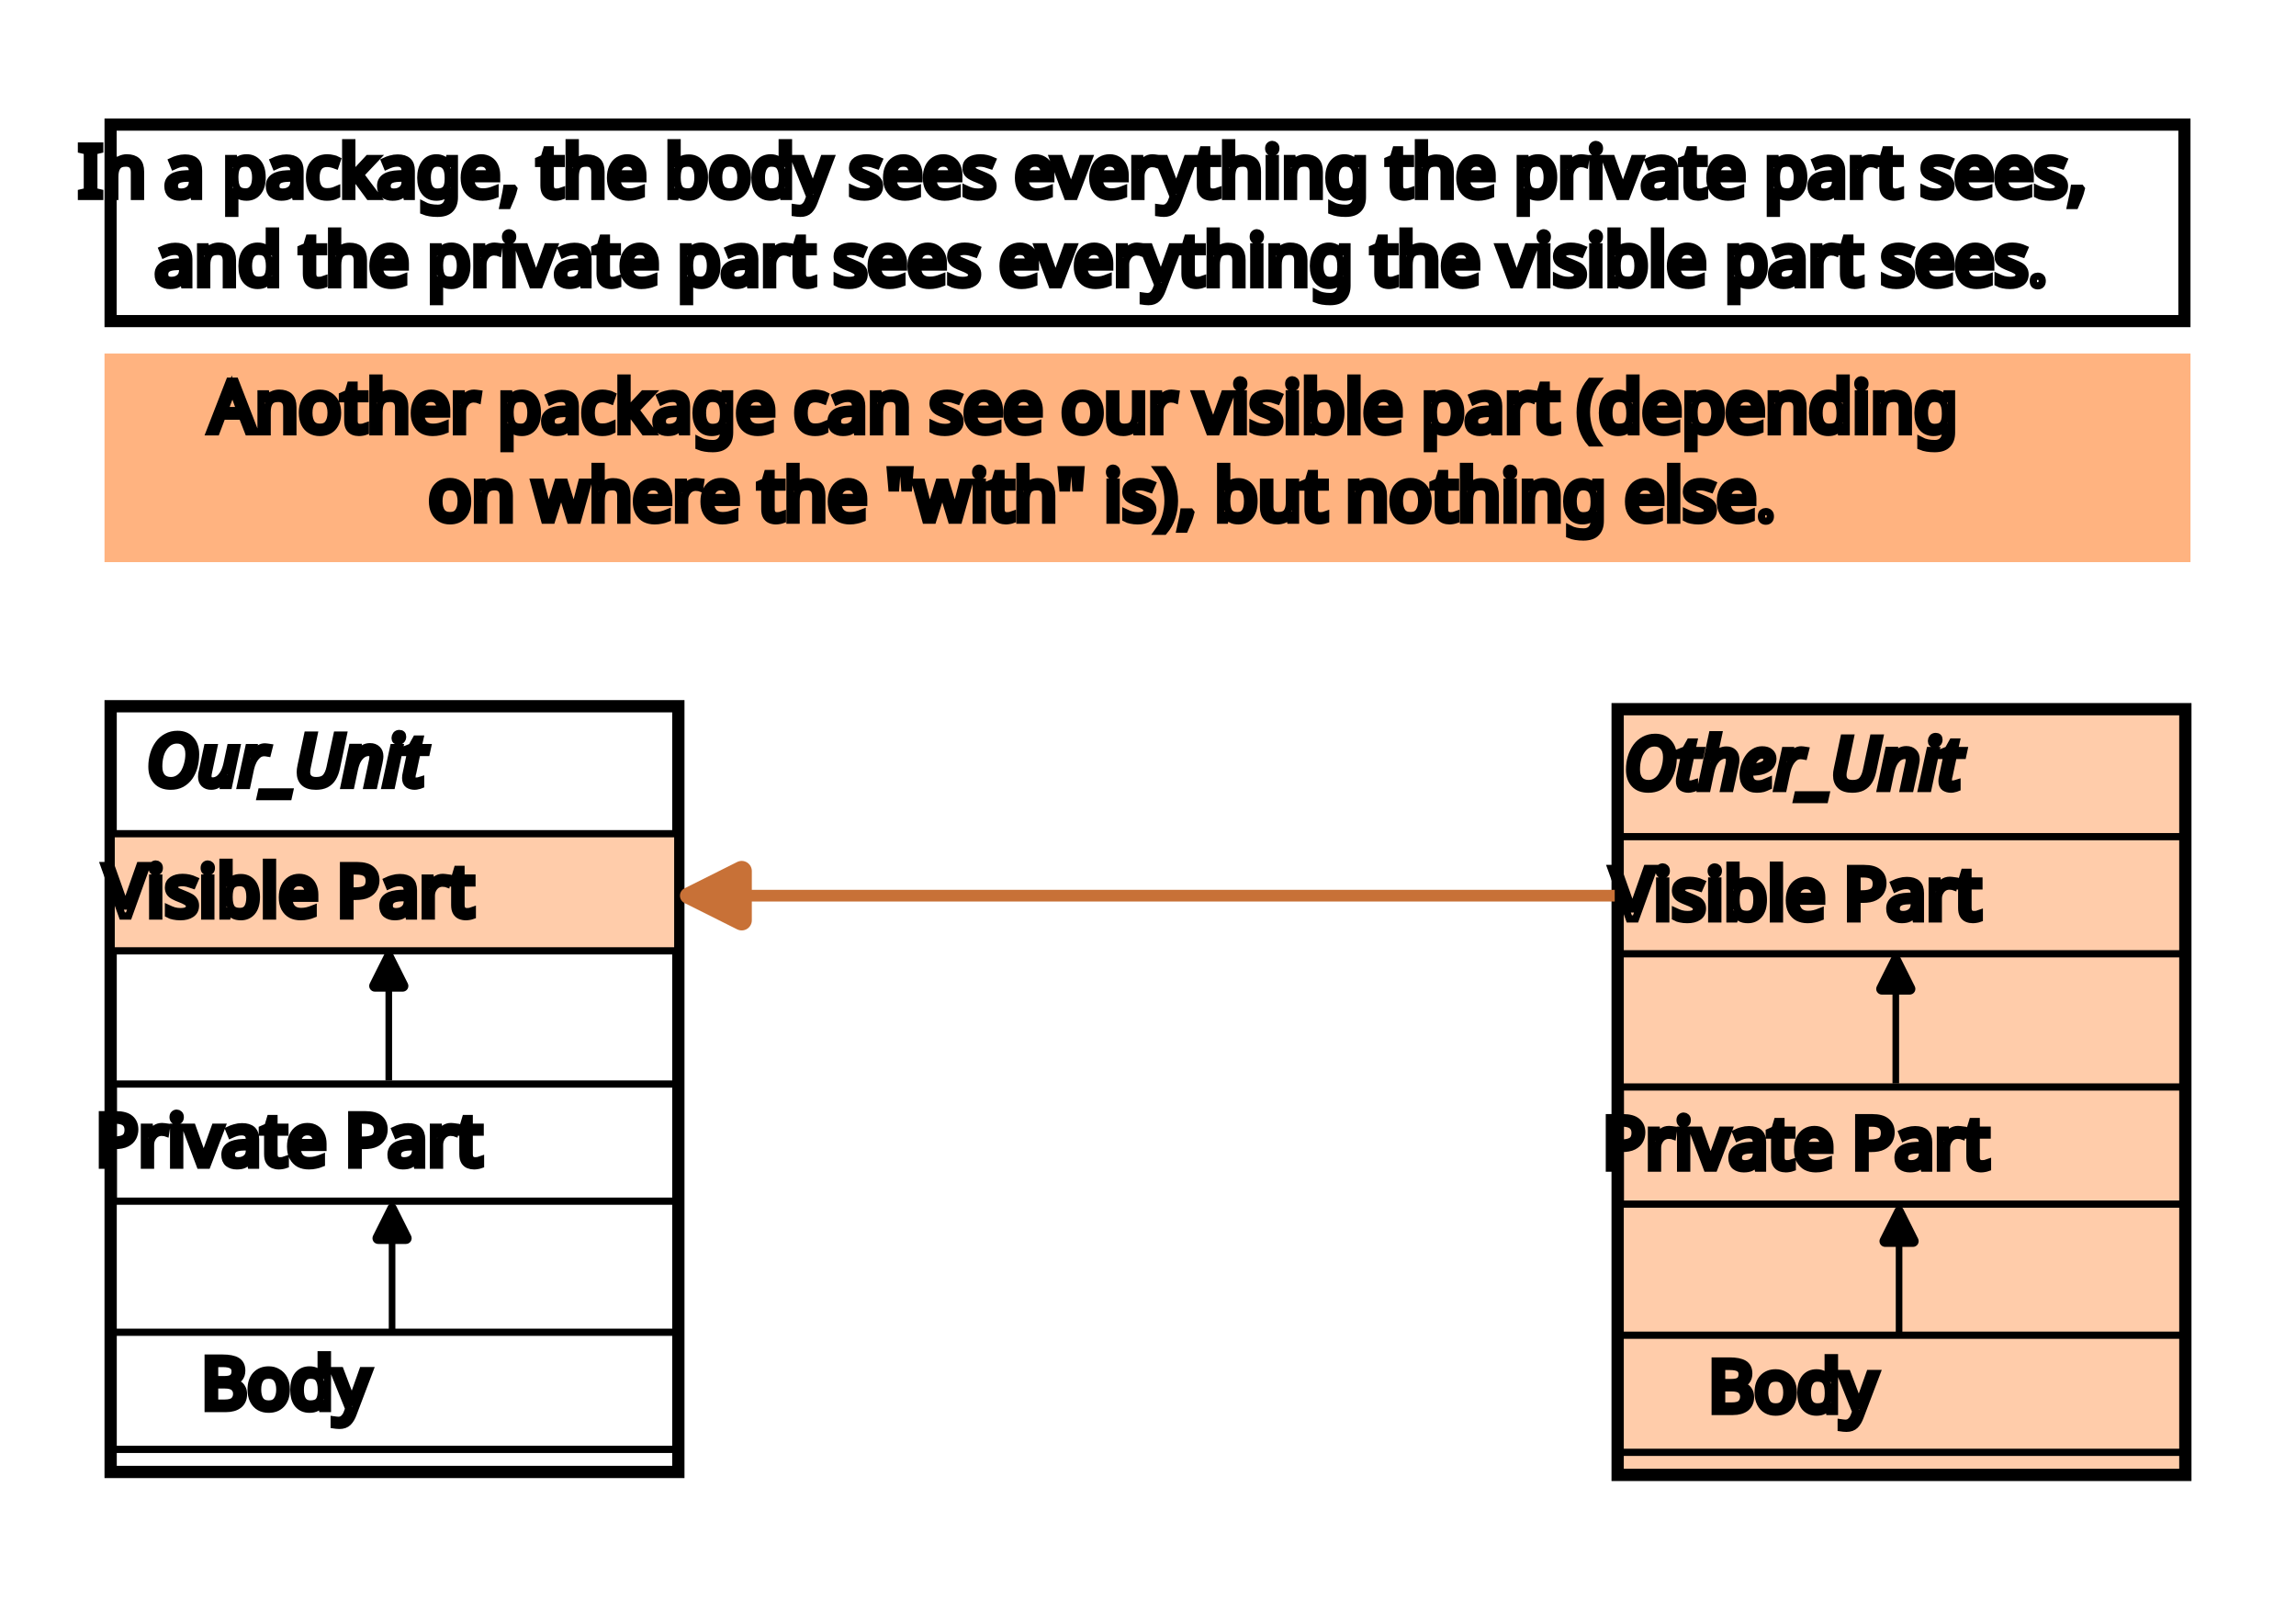
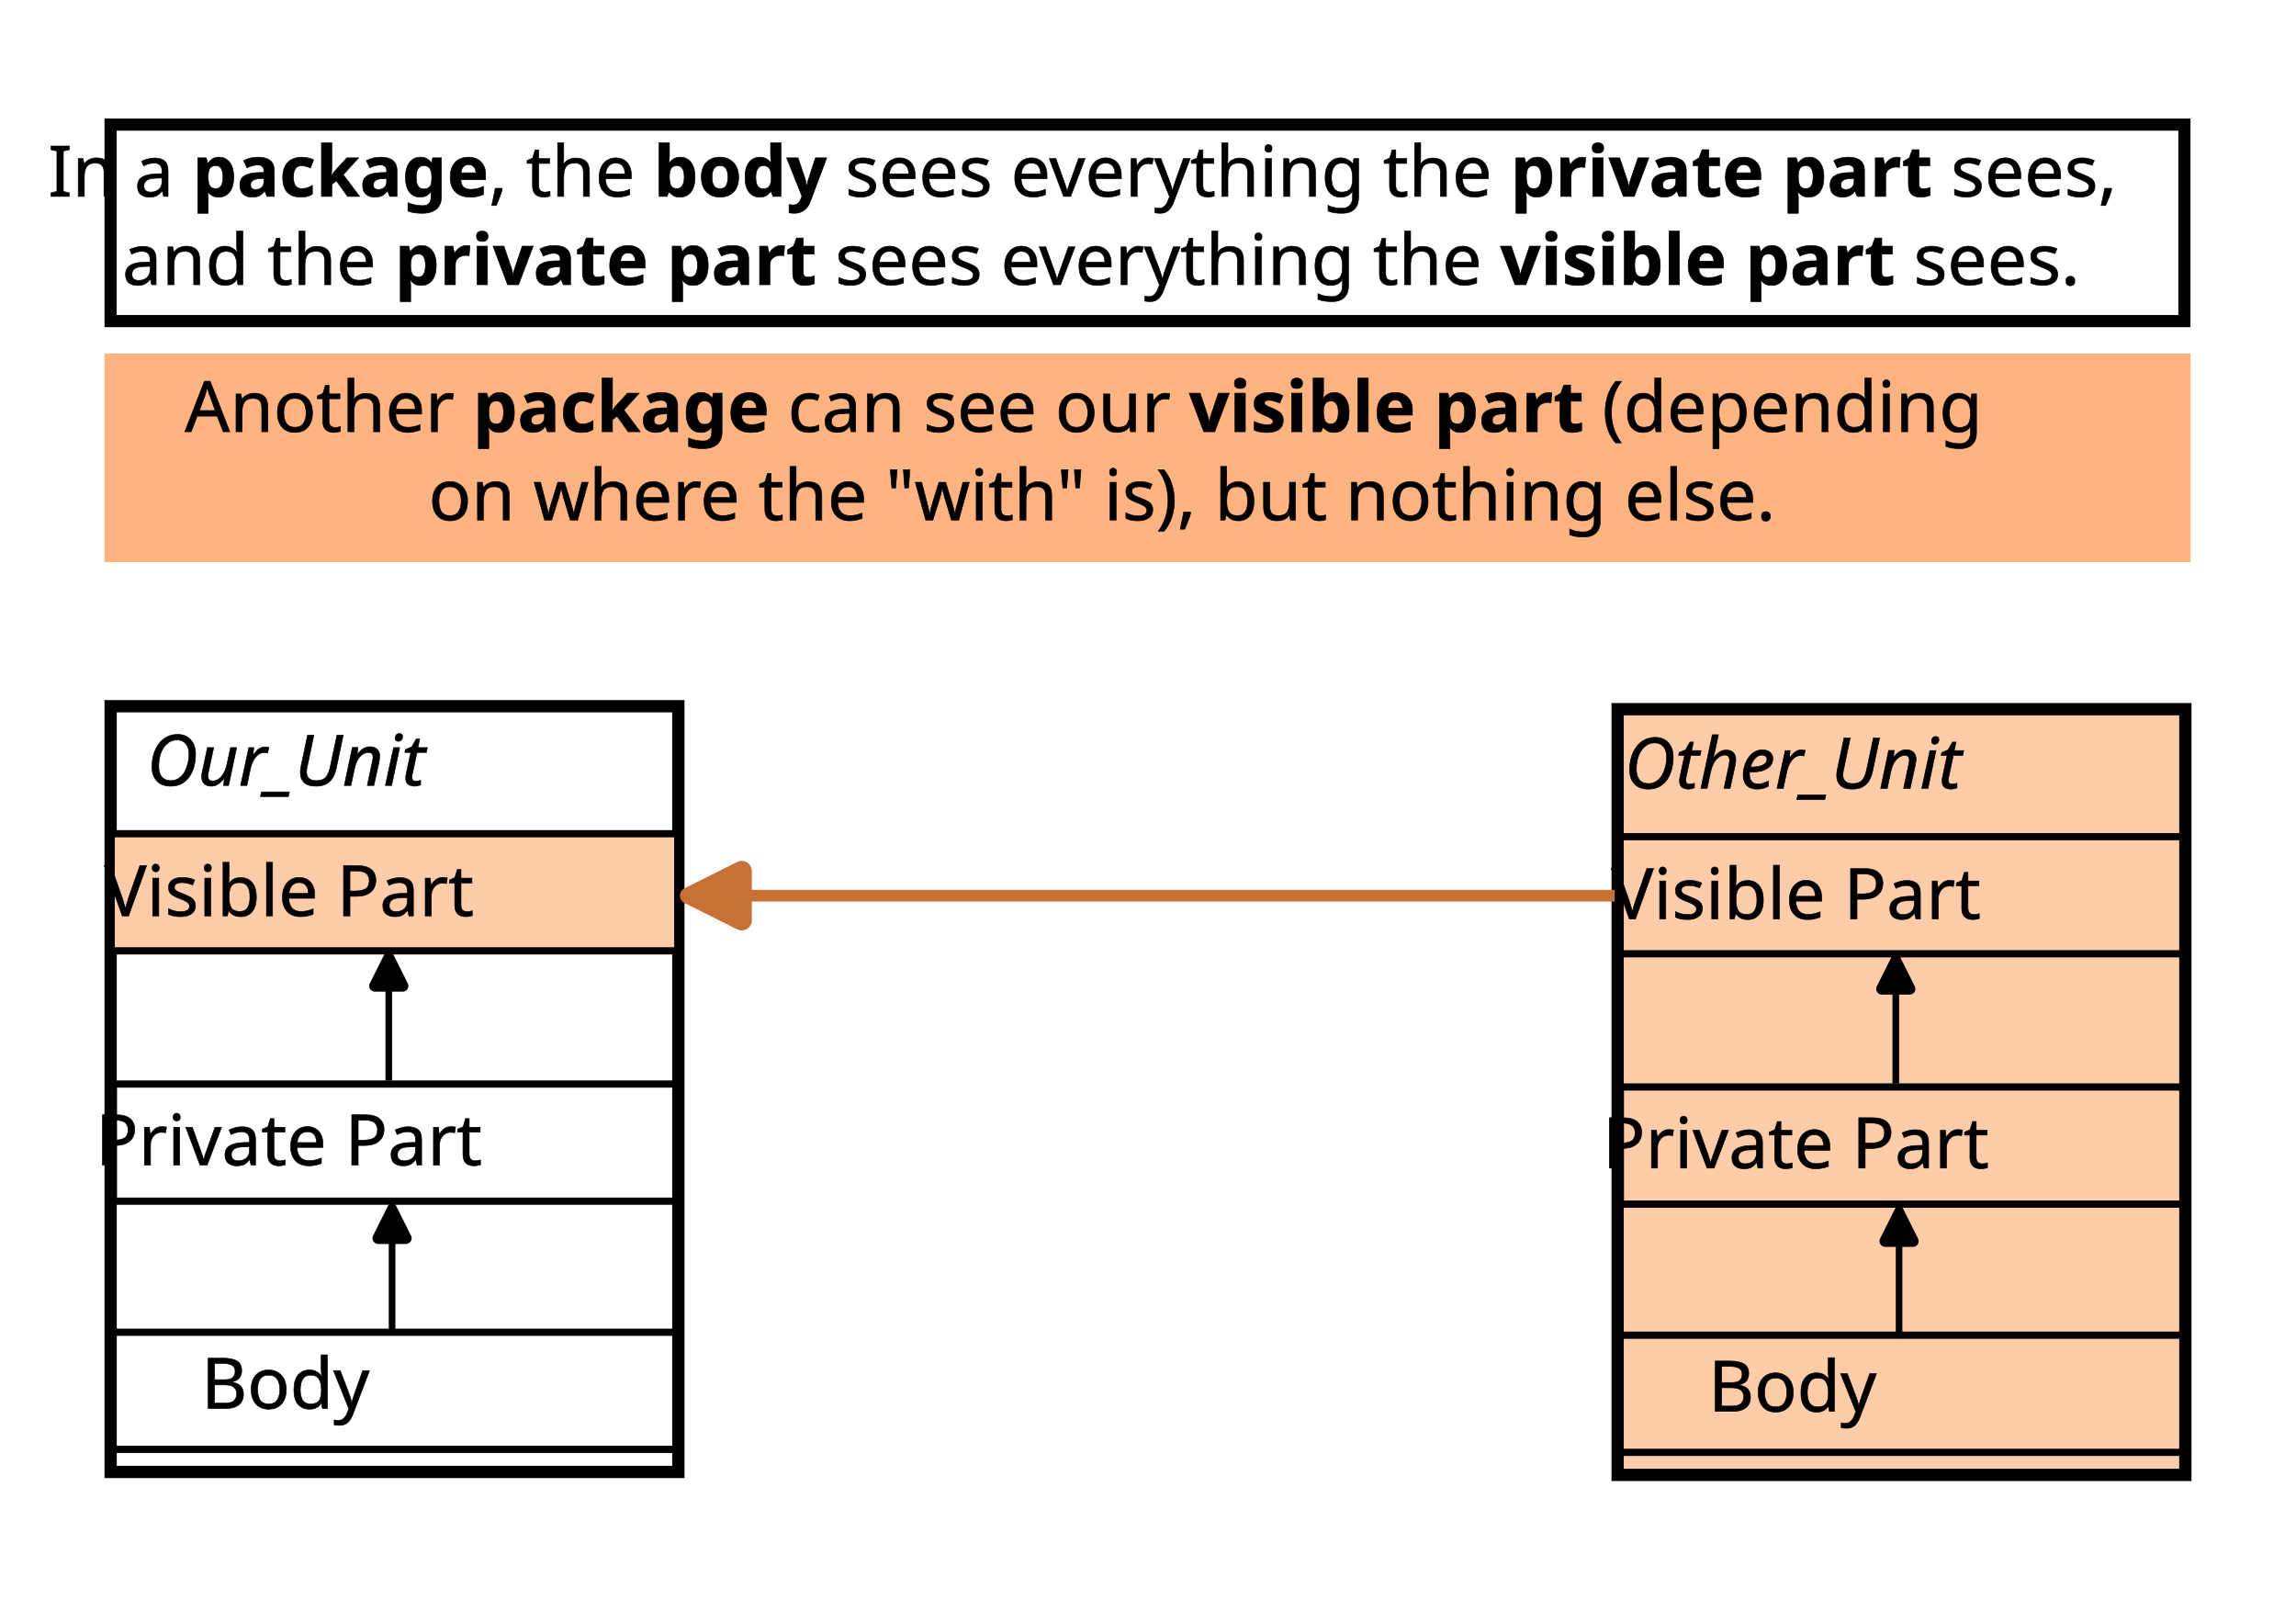
<svg xmlns="http://www.w3.org/2000/svg" width="206.391mm" height="143.774mm" viewBox="0 0 206.391 143.774" version="1.1" id="svg1">
  <defs id="defs1">
    <marker style="overflow:visible" id="RoundedArrow" refX="0" refY="0" orient="auto-start-reverse" markerWidth="1" markerHeight="1" viewBox="0 0 1 1" preserveAspectRatio="xMidYMid">
      <path transform="scale(0.7)" d="m -0.211,-4.106 6.422,3.211 a 1,1 90 0 1 0,1.789 L -0.211,4.106 A 1.236,1.236 31.717 0 1 -2,3 v -6 a 1.236,1.236 148.283 0 1 1.789,-1.106 z" style="fill:context-stroke;fill-rule:evenodd;stroke:none" id="path8" />
    </marker>
    <marker style="overflow:visible" id="RoundedArrow-9" refX="0" refY="0" orient="auto-start-reverse" markerWidth="1" markerHeight="1" viewBox="0 0 1 1" preserveAspectRatio="xMidYMid">
      <path transform="scale(0.7)" d="m -0.211,-4.106 6.422,3.211 a 1,1 90 0 1 0,1.789 L -0.211,4.106 A 1.236,1.236 31.717 0 1 -2,3 v -6 a 1.236,1.236 148.283 0 1 1.789,-1.106 z" style="fill:context-stroke;fill-rule:evenodd;stroke:none" id="path8-2" />
    </marker>
    <marker style="overflow:visible" id="RoundedArrow-8-7" refX="0" refY="0" orient="auto-start-reverse" markerWidth="1" markerHeight="1" viewBox="0 0 1 1" preserveAspectRatio="xMidYMid">
      <path transform="scale(0.7)" d="m -0.211,-4.106 6.422,3.211 a 1,1 90 0 1 0,1.789 L -0.211,4.106 A 1.236,1.236 31.717 0 1 -2,3 v -6 a 1.236,1.236 148.283 0 1 1.789,-1.106 z" style="fill:context-stroke;fill-rule:evenodd;stroke:none" id="path8-5-9" />
    </marker>
    <marker style="overflow:visible" id="RoundedArrow-9-4" refX="0" refY="0" orient="auto-start-reverse" markerWidth="1" markerHeight="1" viewBox="0 0 1 1" preserveAspectRatio="xMidYMid">
      <path transform="scale(0.7)" d="m -0.211,-4.106 6.422,3.211 a 1,1 90 0 1 0,1.789 L -0.211,4.106 A 1.236,1.236 31.717 0 1 -2,3 v -6 a 1.236,1.236 148.283 0 1 1.789,-1.106 z" style="fill:context-stroke;fill-rule:evenodd;stroke:none" id="path8-2-8" />
    </marker>
    <marker style="overflow:visible" id="RoundedArrow-8-7-8" refX="0" refY="0" orient="auto-start-reverse" markerWidth="1" markerHeight="1" viewBox="0 0 1 1" preserveAspectRatio="xMidYMid">
      <path transform="scale(0.7)" d="m -0.211,-4.106 6.422,3.211 a 1,1 90 0 1 0,1.789 L -0.211,4.106 A 1.236,1.236 31.717 0 1 -2,3 v -6 a 1.236,1.236 148.283 0 1 1.789,-1.106 z" style="fill:context-stroke;fill-rule:evenodd;stroke:none" id="path8-5-9-2" />
    </marker>
  </defs>
  <g id="layer1" transform="translate(0.5455,-109.6319)">
    <rect style="fill:#ffb380;stroke:#ffb380;stroke-width:1.092;stroke-linejoin:miter" id="rect6-1" width="186.42" height="17.661" x="9.395" y="141.951" />
-     <text xml:space="preserve" style="font-style:normal;font-variant:normal;font-weight:300;font-stretch:normal;font-size:6.35px;font-family:Calibri;-inkscape-font-specification:'Calibri Light';text-align:center;writing-mode:lr-tb;direction:ltr;text-anchor:middle;fill:none;stroke:#000000;stroke-width:0.652" x="102.648" y="148.442" id="text3-3-7-2">
-       <tspan style="font-style:normal;font-variant:normal;font-weight:300;font-stretch:normal;font-family:Calibri;-inkscape-font-specification:'Calibri Light';text-align:center;text-anchor:middle;fill:none;stroke:#000000;stroke-width:0.652" x="102.648" y="148.442" id="tspan2-7">Another package can see our visible part (depending</tspan>
-       <tspan style="font-style:normal;font-variant:normal;font-weight:300;font-stretch:normal;font-family:Calibri;-inkscape-font-specification:'Calibri Light';text-align:center;text-anchor:middle;fill:none;stroke:#000000;stroke-width:0.652" x="102.648" y="156.38" id="tspan3-9">on where the "with" is), but nothing else.</tspan>
+     <text xml:space="preserve" style="font-style:normal;font-variant:normal;font-weight:300;font-stretch:normal;font-size:6.35px;font-family:Calibri;-inkscape-font-specification:'Calibri Light';text-align:center;writing-mode:lr-tb;direction:ltr;text-anchor:middle;fill:#000000;stroke:#000000;stroke-width:0.052;stroke-dasharray:none" x="102.648" y="148.442" id="text3-3-7-2">
+       <tspan style="font-style:normal;font-variant:normal;font-weight:normal;font-stretch:normal;font-family:Calibri;-inkscape-font-specification:Calibri;text-align:center;text-anchor:middle;fill:#000000;stroke:#000000;stroke-width:0.052;stroke-dasharray:none" x="102.648" y="148.442" id="tspan2-7">Another <tspan style="font-style:normal;font-variant:normal;font-weight:bold;font-stretch:normal;font-family:Calibri;-inkscape-font-specification:'Calibri Bold'" id="tspan8">package</tspan> can see our <tspan style="font-style:normal;font-variant:normal;font-weight:bold;font-stretch:normal;font-family:Calibri;-inkscape-font-specification:'Calibri Bold'" id="tspan9">visible part </tspan>(depending</tspan>
+       <tspan style="font-style:normal;font-variant:normal;font-weight:normal;font-stretch:normal;font-family:Calibri;-inkscape-font-specification:Calibri;text-align:center;text-anchor:middle;fill:#000000;stroke:#000000;stroke-width:0.052;stroke-dasharray:none" x="102.648" y="156.38" id="tspan3-9">on where the "with" is), but nothing else.</tspan>
    </text>
    <rect style="fill:none;stroke:#000000;stroke-width:1.103;stroke-dasharray:none" id="rect1-4" width="51.032" height="68.825" x="9.4" y="173.111" />
-     <text xml:space="preserve" style="font-size:6.35px;font-family:'Courier New';-inkscape-font-specification:'Courier New';text-align:center;writing-mode:lr-tb;direction:ltr;text-anchor:middle;fill:none;stroke:#000000;stroke-width:0.652" x="34.693" y="180.233" id="text3-3">
-       <tspan id="tspan3-12" style="font-style:italic;font-variant:normal;font-weight:300;font-stretch:normal;font-family:Calibri;-inkscape-font-specification:'Calibri Light Italic';stroke-width:0.652" x="34.693" y="180.233">Our_Unit</tspan>
+     <text xml:space="preserve" style="font-size:6.35px;font-family:'Courier New';-inkscape-font-specification:'Courier New';text-align:center;writing-mode:lr-tb;direction:ltr;text-anchor:middle;fill:#000000;stroke:#000000;stroke-width:0.052;stroke-dasharray:none" x="34.693" y="180.233" id="text3-3">
+       <tspan id="tspan3-12" style="font-style:italic;font-variant:normal;font-weight:normal;font-stretch:normal;font-family:Calibri;-inkscape-font-specification:'Calibri Italic';fill:#000000;stroke-width:0.052;stroke-dasharray:none" x="34.693" y="180.233">Our_Unit</tspan>
    </text>
    <rect style="fill:#ffccaa;stroke:#000000;stroke-width:0.649" id="rect2-3" width="50.933" height="10.528" x="9.447" y="184.569" />
-     <text xml:space="preserve" style="font-size:6.35px;font-family:'Courier New';-inkscape-font-specification:'Courier New';text-align:center;writing-mode:lr-tb;direction:ltr;text-anchor:middle;fill:#ffccaa;stroke:#000000;stroke-width:0.652" x="34.961" y="191.963" id="text3-1-4">
-       <tspan id="tspan3-1-11" style="font-style:normal;font-variant:normal;font-weight:300;font-stretch:normal;font-family:Calibri;-inkscape-font-specification:'Calibri Light';fill:#ffccaa;stroke-width:0.652" x="34.961" y="191.963">Visible Part</tspan>
+     <text xml:space="preserve" style="font-size:6.35px;font-family:'Courier New';-inkscape-font-specification:'Courier New';text-align:center;writing-mode:lr-tb;direction:ltr;text-anchor:middle;fill:#000000;stroke:#000000;stroke-width:0.052;stroke-dasharray:none" x="34.961" y="191.963" id="text3-1-4">
+       <tspan id="tspan3-1-11" style="font-style:normal;font-variant:normal;font-weight:normal;font-stretch:normal;font-family:Calibri;-inkscape-font-specification:Calibri;fill:#000000;stroke-width:0.052;stroke-dasharray:none" x="34.961" y="191.963">Visible Part</tspan>
    </text>
    <rect style="fill:none;stroke:#000000;stroke-width:0.649" id="rect2-8-8" width="50.933" height="10.528" x="9.642" y="207.069" />
-     <text xml:space="preserve" style="font-size:6.35px;font-family:'Courier New';-inkscape-font-specification:'Courier New';text-align:center;writing-mode:lr-tb;direction:ltr;text-anchor:middle;fill:none;stroke:#000000;stroke-width:0.652" x="34.943" y="214.36" id="text3-1-6-7">
-       <tspan id="tspan3-1-1-4" style="font-style:normal;font-variant:normal;font-weight:300;font-stretch:normal;font-family:Calibri;-inkscape-font-specification:'Calibri Light';fill:none;stroke-width:0.652" x="34.943" y="214.36">Private Part</tspan>
+     <text xml:space="preserve" style="font-size:6.35px;font-family:'Courier New';-inkscape-font-specification:'Courier New';text-align:center;writing-mode:lr-tb;direction:ltr;text-anchor:middle;fill:#000000;stroke:#000000;stroke-width:0.052;stroke-dasharray:none" x="34.943" y="214.36" id="text3-1-6-7">
+       <tspan id="tspan3-1-1-4" style="font-style:normal;font-variant:normal;font-weight:normal;font-stretch:normal;font-family:Calibri;-inkscape-font-specification:Calibri;fill:#000000;stroke-width:0.052;stroke-dasharray:none" x="34.943" y="214.36">Private Part</tspan>
    </text>
    <path style="fill:#000000;fill-opacity:1;stroke:#000000;stroke-width:0.594;stroke-opacity:1;marker-start:url(#RoundedArrow-9)" d="m 34.403,197.935 v 8.818" id="path5-2" />
    <path style="fill:#000000;fill-opacity:1;stroke:#000000;stroke-width:0.594;stroke-opacity:1;marker-start:url(#RoundedArrow-8-7)" d="m 34.698,220.612 v 8.818" id="path5-6-7" />
    <rect style="fill:none;stroke:#000000;stroke-width:0.649" id="rect2-5-9" width="50.933" height="10.528" x="9.388" y="229.379" />
-     <text xml:space="preserve" style="font-size:6.35px;font-family:'Courier New';-inkscape-font-specification:'Courier New';text-align:center;writing-mode:lr-tb;direction:ltr;text-anchor:middle;fill:none;stroke:#000000;stroke-width:0.652" x="34.642" y="236.232" id="text3-1-6-2-3">
-       <tspan id="tspan3-1-1-2-1" style="font-style:normal;font-variant:normal;font-weight:300;font-stretch:normal;font-family:Calibri;-inkscape-font-specification:'Calibri Light';fill:none;stroke-width:0.652" x="34.642" y="236.232">Body</tspan>
+     <text xml:space="preserve" style="font-size:6.35px;font-family:'Courier New';-inkscape-font-specification:'Courier New';text-align:center;writing-mode:lr-tb;direction:ltr;text-anchor:middle;fill:#000000;stroke:#000000;stroke-width:0.052;stroke-dasharray:none" x="34.642" y="236.232" id="text3-1-6-2-3">
+       <tspan id="tspan3-1-1-2-1" style="font-style:normal;font-variant:normal;font-weight:normal;font-stretch:normal;font-family:Calibri;-inkscape-font-specification:Calibri;fill:#000000;stroke-width:0.052;stroke-dasharray:none" x="34.642" y="236.232">Body</tspan>
    </text>
    <rect style="fill:#ffccaa;stroke:#000000;stroke-width:1.103;stroke-dasharray:none" id="rect1-4-5" width="51.032" height="68.825" x="144.867" y="173.376" />
-     <text xml:space="preserve" style="font-size:6.35px;font-family:'Courier New';-inkscape-font-specification:'Courier New';text-align:center;writing-mode:lr-tb;direction:ltr;text-anchor:middle;fill:none;stroke:#000000;stroke-width:0.652" x="170.16" y="180.498" id="text3-3-5">
-       <tspan id="tspan3-12-1" style="font-style:italic;font-variant:normal;font-weight:300;font-stretch:normal;font-family:Calibri;-inkscape-font-specification:'Calibri Light Italic';stroke-width:0.652" x="170.16" y="180.498">Other_Unit</tspan>
+     <text xml:space="preserve" style="font-size:6.35px;font-family:'Courier New';-inkscape-font-specification:'Courier New';text-align:center;writing-mode:lr-tb;direction:ltr;text-anchor:middle;fill:#000000;stroke:#000000;stroke-width:0.052;stroke-dasharray:none" x="170.16" y="180.498" id="text3-3-5">
+       <tspan id="tspan3-12-1" style="font-style:italic;font-variant:normal;font-weight:normal;font-stretch:normal;font-family:Calibri;-inkscape-font-specification:'Calibri Italic';fill:#000000;stroke-width:0.052;stroke-dasharray:none" x="170.16" y="180.498">Other_Unit</tspan>
    </text>
    <rect style="fill:none;stroke:#000000;stroke-width:0.649" id="rect2-3-1" width="50.933" height="10.528" x="144.913" y="184.833" />
-     <text xml:space="preserve" style="font-size:6.35px;font-family:'Courier New';-inkscape-font-specification:'Courier New';text-align:center;writing-mode:lr-tb;direction:ltr;text-anchor:middle;fill:none;stroke:#000000;stroke-width:0.652" x="170.428" y="192.227" id="text3-1-4-1">
-       <tspan id="tspan3-1-11-5" style="font-style:normal;font-variant:normal;font-weight:300;font-stretch:normal;font-family:Calibri;-inkscape-font-specification:'Calibri Light';fill:none;stroke-width:0.652" x="170.428" y="192.227">Visible Part</tspan>
+     <text xml:space="preserve" style="font-size:6.35px;font-family:'Courier New';-inkscape-font-specification:'Courier New';text-align:center;writing-mode:lr-tb;direction:ltr;text-anchor:middle;fill:#000000;stroke:#000000;stroke-width:0.052;stroke-dasharray:none" x="170.428" y="192.227" id="text3-1-4-1">
+       <tspan id="tspan3-1-11-5" style="font-style:normal;font-variant:normal;font-weight:normal;font-stretch:normal;font-family:Calibri;-inkscape-font-specification:Calibri;fill:#000000;stroke-width:0.052;stroke-dasharray:none" x="170.428" y="192.227">Visible Part</tspan>
    </text>
    <rect style="fill:none;stroke:#000000;stroke-width:0.649" id="rect2-8-8-7" width="50.933" height="10.528" x="145.109" y="207.333" />
-     <text xml:space="preserve" style="font-size:6.35px;font-family:'Courier New';-inkscape-font-specification:'Courier New';text-align:center;writing-mode:lr-tb;direction:ltr;text-anchor:middle;fill:none;stroke:#000000;stroke-width:0.652" x="170.41" y="214.625" id="text3-1-6-7-6">
-       <tspan id="tspan3-1-1-4-1" style="font-style:normal;font-variant:normal;font-weight:300;font-stretch:normal;font-family:Calibri;-inkscape-font-specification:'Calibri Light';fill:none;stroke-width:0.652" x="170.41" y="214.625">Private Part</tspan>
+     <text xml:space="preserve" style="font-size:6.35px;font-family:'Courier New';-inkscape-font-specification:'Courier New';text-align:center;writing-mode:lr-tb;direction:ltr;text-anchor:middle;fill:#000000;stroke:#000000;stroke-width:0.052;stroke-dasharray:none" x="170.41" y="214.625" id="text3-1-6-7-6">
+       <tspan id="tspan3-1-1-4-1" style="font-style:normal;font-variant:normal;font-weight:normal;font-stretch:normal;font-family:Calibri;-inkscape-font-specification:Calibri;fill:#000000;stroke-width:0.052;stroke-dasharray:none" x="170.41" y="214.625">Private Part</tspan>
    </text>
    <path style="fill:#000000;fill-opacity:1;stroke:#000000;stroke-width:0.594;stroke-opacity:1;marker-start:url(#RoundedArrow-9-4)" d="m 169.87,198.2 v 8.818" id="path5-2-4" />
    <path style="fill:#000000;fill-opacity:1;stroke:#000000;stroke-width:0.594;stroke-opacity:1;marker-start:url(#RoundedArrow-8-7-8)" d="m 170.165,220.876 v 8.818" id="path5-6-7-2" />
    <rect style="fill:none;stroke:#000000;stroke-width:0.649" id="rect2-5-9-2" width="50.933" height="10.528" x="144.854" y="229.644" />
-     <text xml:space="preserve" style="font-size:6.35px;font-family:'Courier New';-inkscape-font-specification:'Courier New';text-align:center;writing-mode:lr-tb;direction:ltr;text-anchor:middle;fill:none;stroke:#000000;stroke-width:0.652" x="170.108" y="236.497" id="text3-1-6-2-3-2">
-       <tspan id="tspan3-1-1-2-1-1" style="font-style:normal;font-variant:normal;font-weight:300;font-stretch:normal;font-family:Calibri;-inkscape-font-specification:'Calibri Light';fill:none;stroke-width:0.652" x="170.108" y="236.497">Body</tspan>
+     <text xml:space="preserve" style="font-size:6.35px;font-family:'Courier New';-inkscape-font-specification:'Courier New';text-align:center;writing-mode:lr-tb;direction:ltr;text-anchor:middle;fill:#000000;stroke:#000000;stroke-width:0.052;stroke-dasharray:none" x="170.108" y="236.497" id="text3-1-6-2-3-2">
+       <tspan id="tspan3-1-1-2-1-1" style="font-style:normal;font-variant:normal;font-weight:normal;font-stretch:normal;font-family:Calibri;-inkscape-font-specification:Calibri;fill:#000000;stroke-width:0.052;stroke-dasharray:none" x="170.108" y="236.497">Body</tspan>
    </text>
    <path style="fill:#c87137;stroke:#c87137;stroke-width:1.053;stroke-linejoin:miter;marker-end:url(#RoundedArrow)" d="m 144.605,190.138 c -77.926,0 -79.042,0 -79.042,0" id="path1" />
-     <text xml:space="preserve" style="font-style:normal;font-variant:normal;font-weight:300;font-stretch:normal;font-size:6.35px;font-family:Calibri;-inkscape-font-specification:'Calibri Light';text-align:center;writing-mode:lr-tb;direction:ltr;text-anchor:middle;fill:none;stroke:#000000;stroke-width:0.652" x="102.557" y="127.289" id="text3-3-7">
-       <tspan style="font-style:normal;font-variant:normal;font-weight:300;font-stretch:normal;font-family:Calibri;-inkscape-font-specification:'Calibri Light';text-align:center;text-anchor:middle;fill:none;stroke:#000000;stroke-width:0.652" x="102.557" y="127.289" id="tspan2">In a package, the body sees everything the private part sees,</tspan>
-       <tspan style="font-style:normal;font-variant:normal;font-weight:300;font-stretch:normal;font-family:Calibri;-inkscape-font-specification:'Calibri Light';text-align:center;text-anchor:middle;fill:none;stroke:#000000;stroke-width:0.652" x="102.557" y="135.227" id="tspan3">and the private part sees everything the visible part sees.</tspan>
+     <text xml:space="preserve" style="font-style:normal;font-variant:normal;font-weight:300;font-stretch:normal;font-size:6.35px;font-family:Calibri;-inkscape-font-specification:'Calibri Light';text-align:center;writing-mode:lr-tb;direction:ltr;text-anchor:middle;fill:#000000;stroke:#000000;stroke-width:0.052;stroke-dasharray:none" x="102.557" y="127.289" id="text3-3-7">
+       <tspan style="font-style:normal;font-variant:normal;font-weight:normal;font-stretch:normal;font-family:Calibri;-inkscape-font-specification:Calibri;text-align:center;text-anchor:middle;fill:#000000;stroke:#000000;stroke-width:0.052;stroke-dasharray:none" x="102.557" y="127.289" id="tspan2">In a <tspan style="font-style:normal;font-variant:normal;font-weight:bold;font-stretch:normal;font-family:Calibri;-inkscape-font-specification:'Calibri Bold'" id="tspan1">package</tspan>, the <tspan style="font-style:normal;font-variant:normal;font-weight:bold;font-stretch:normal;font-family:Calibri;-inkscape-font-specification:'Calibri Bold'" id="tspan4">body</tspan> sees everything the <tspan style="font-style:normal;font-variant:normal;font-weight:bold;font-stretch:normal;font-family:Calibri;-inkscape-font-specification:'Calibri Bold'" id="tspan5">private part</tspan> sees,</tspan>
+       <tspan style="font-style:normal;font-variant:normal;font-weight:normal;font-stretch:normal;font-family:Calibri;-inkscape-font-specification:Calibri;text-align:center;text-anchor:middle;fill:#000000;stroke:#000000;stroke-width:0.052;stroke-dasharray:none" x="102.557" y="135.227" id="tspan3">and the <tspan style="font-style:normal;font-variant:normal;font-weight:bold;font-stretch:normal;font-family:Calibri;-inkscape-font-specification:'Calibri Bold'" id="tspan6">private part</tspan> sees everything the <tspan style="font-weight:bold" id="tspan7">visible part</tspan> sees.</tspan>
    </text>
    <rect style="fill:none;stroke:#000000;stroke-width:1.092;stroke-linejoin:miter" id="rect6" width="186.42" height="17.661" x="9.395" y="120.832" />
  </g>
</svg>
